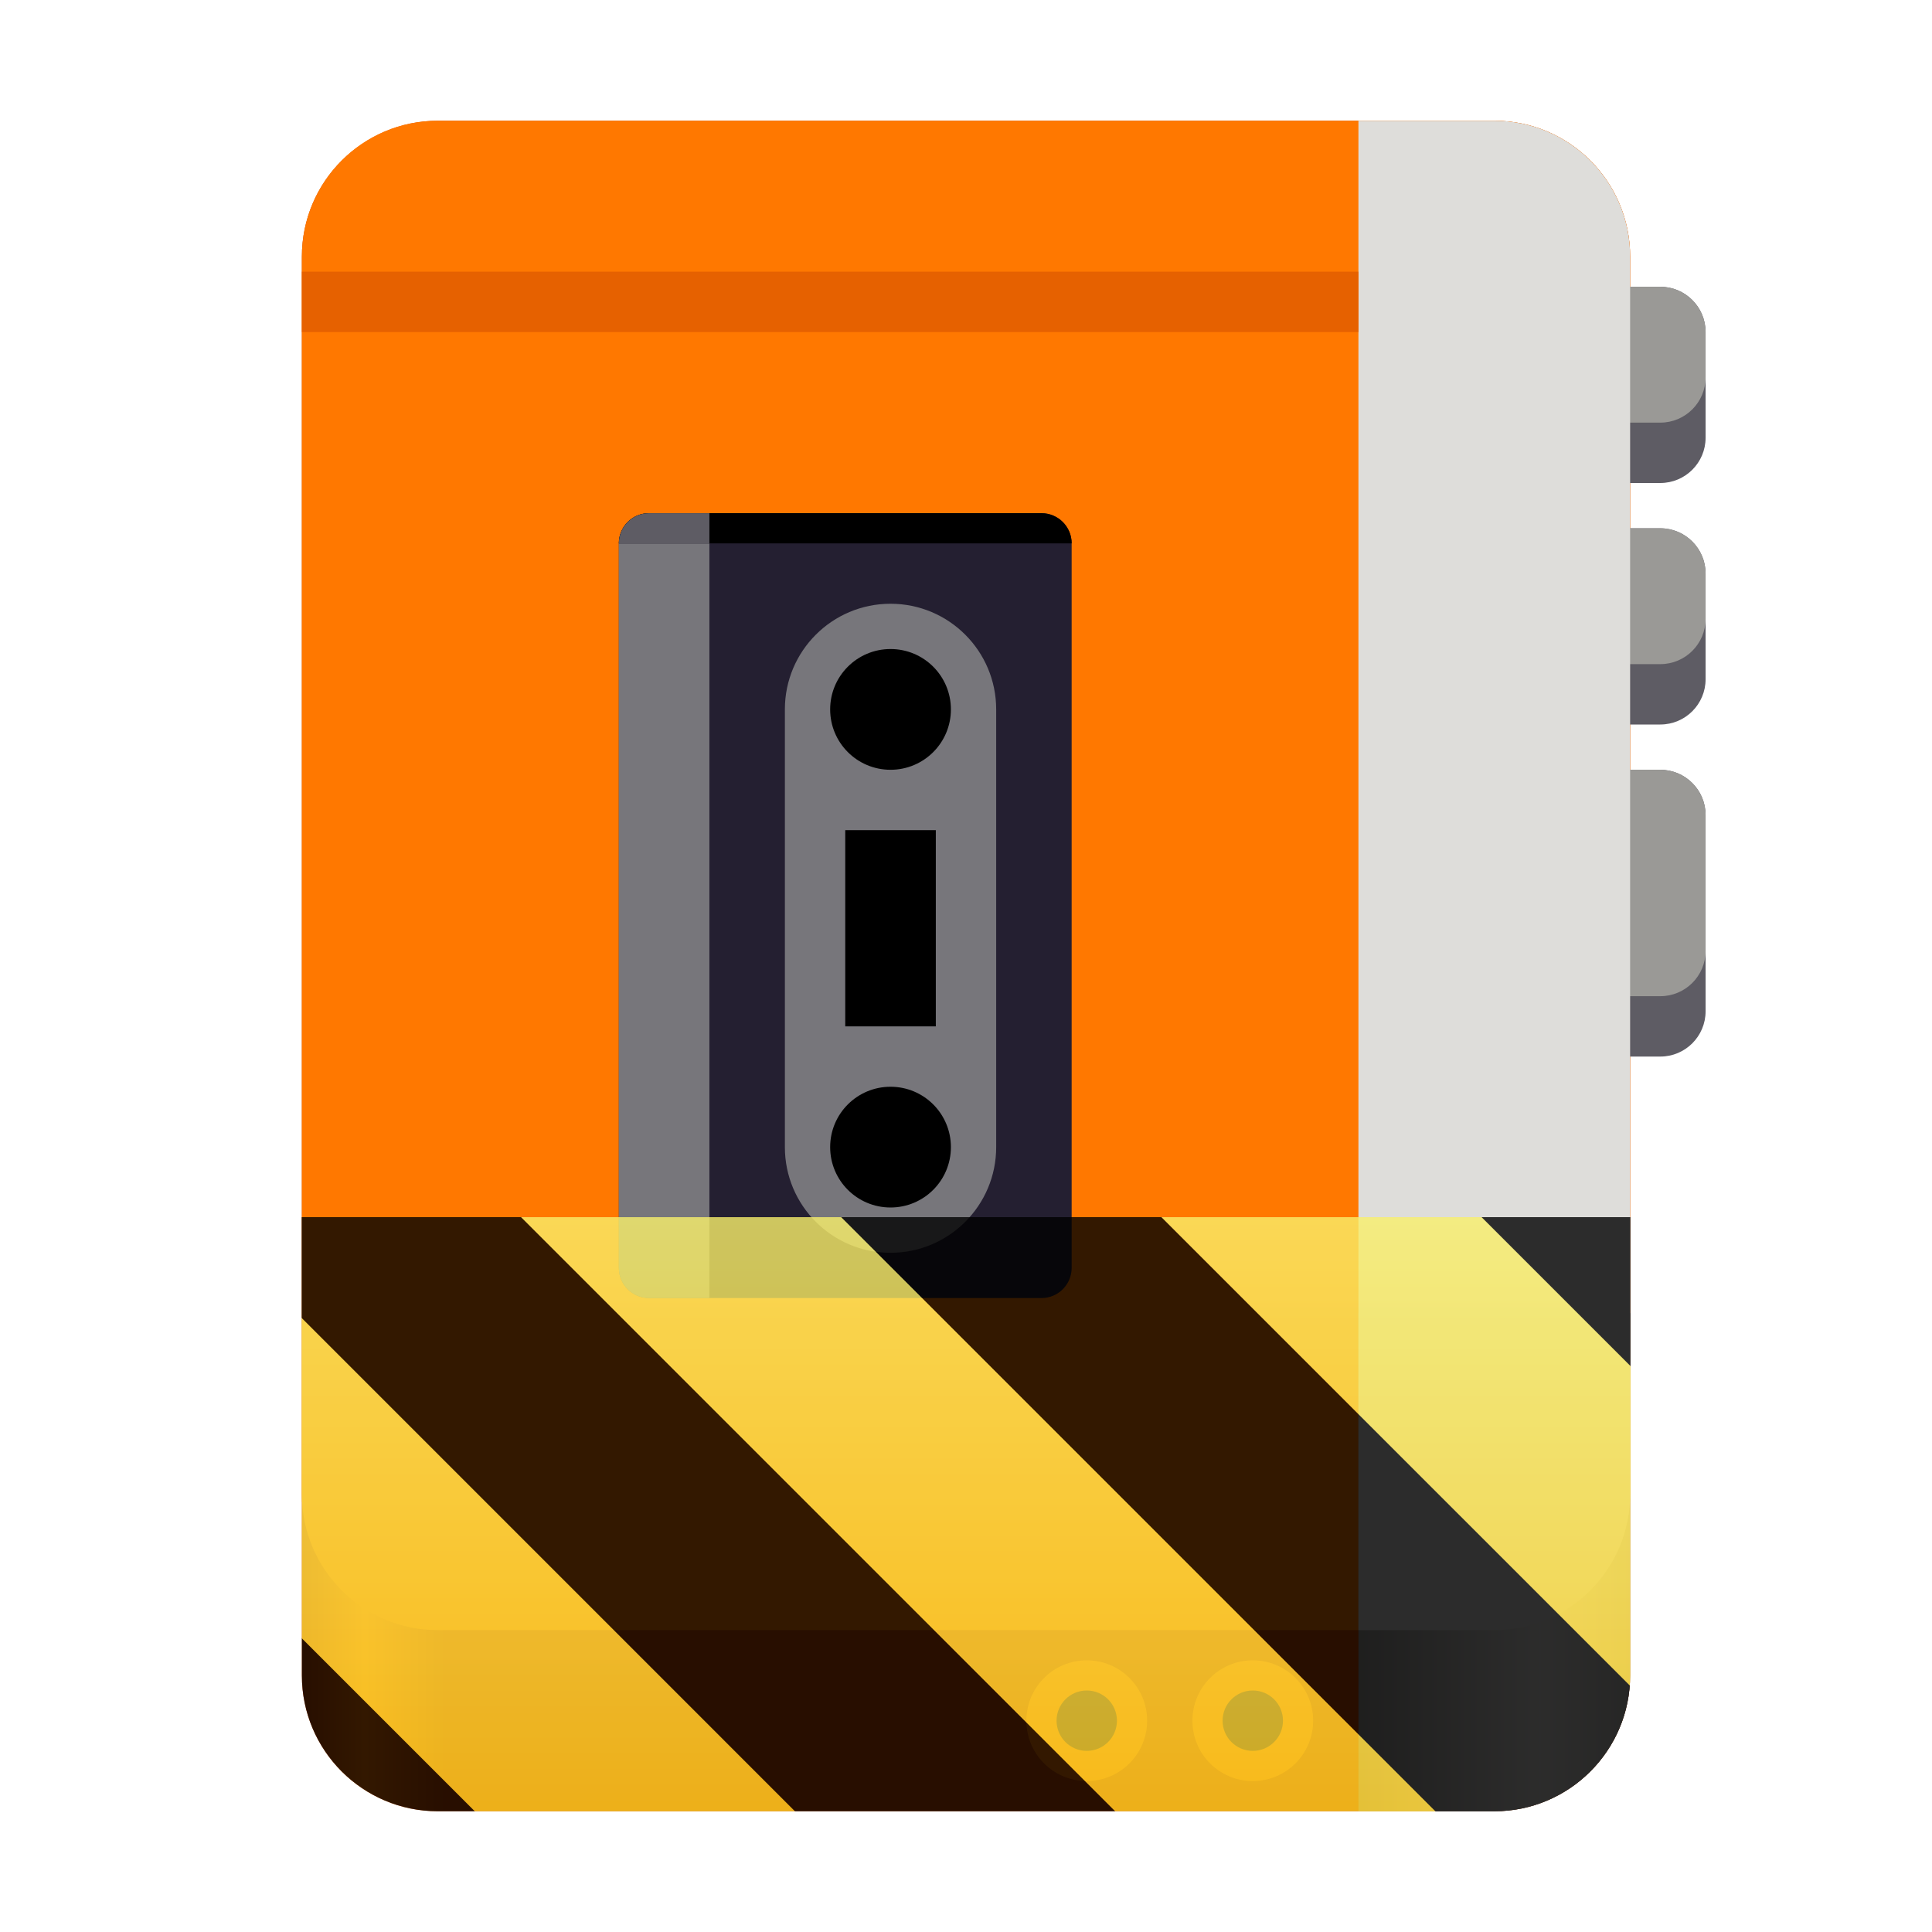
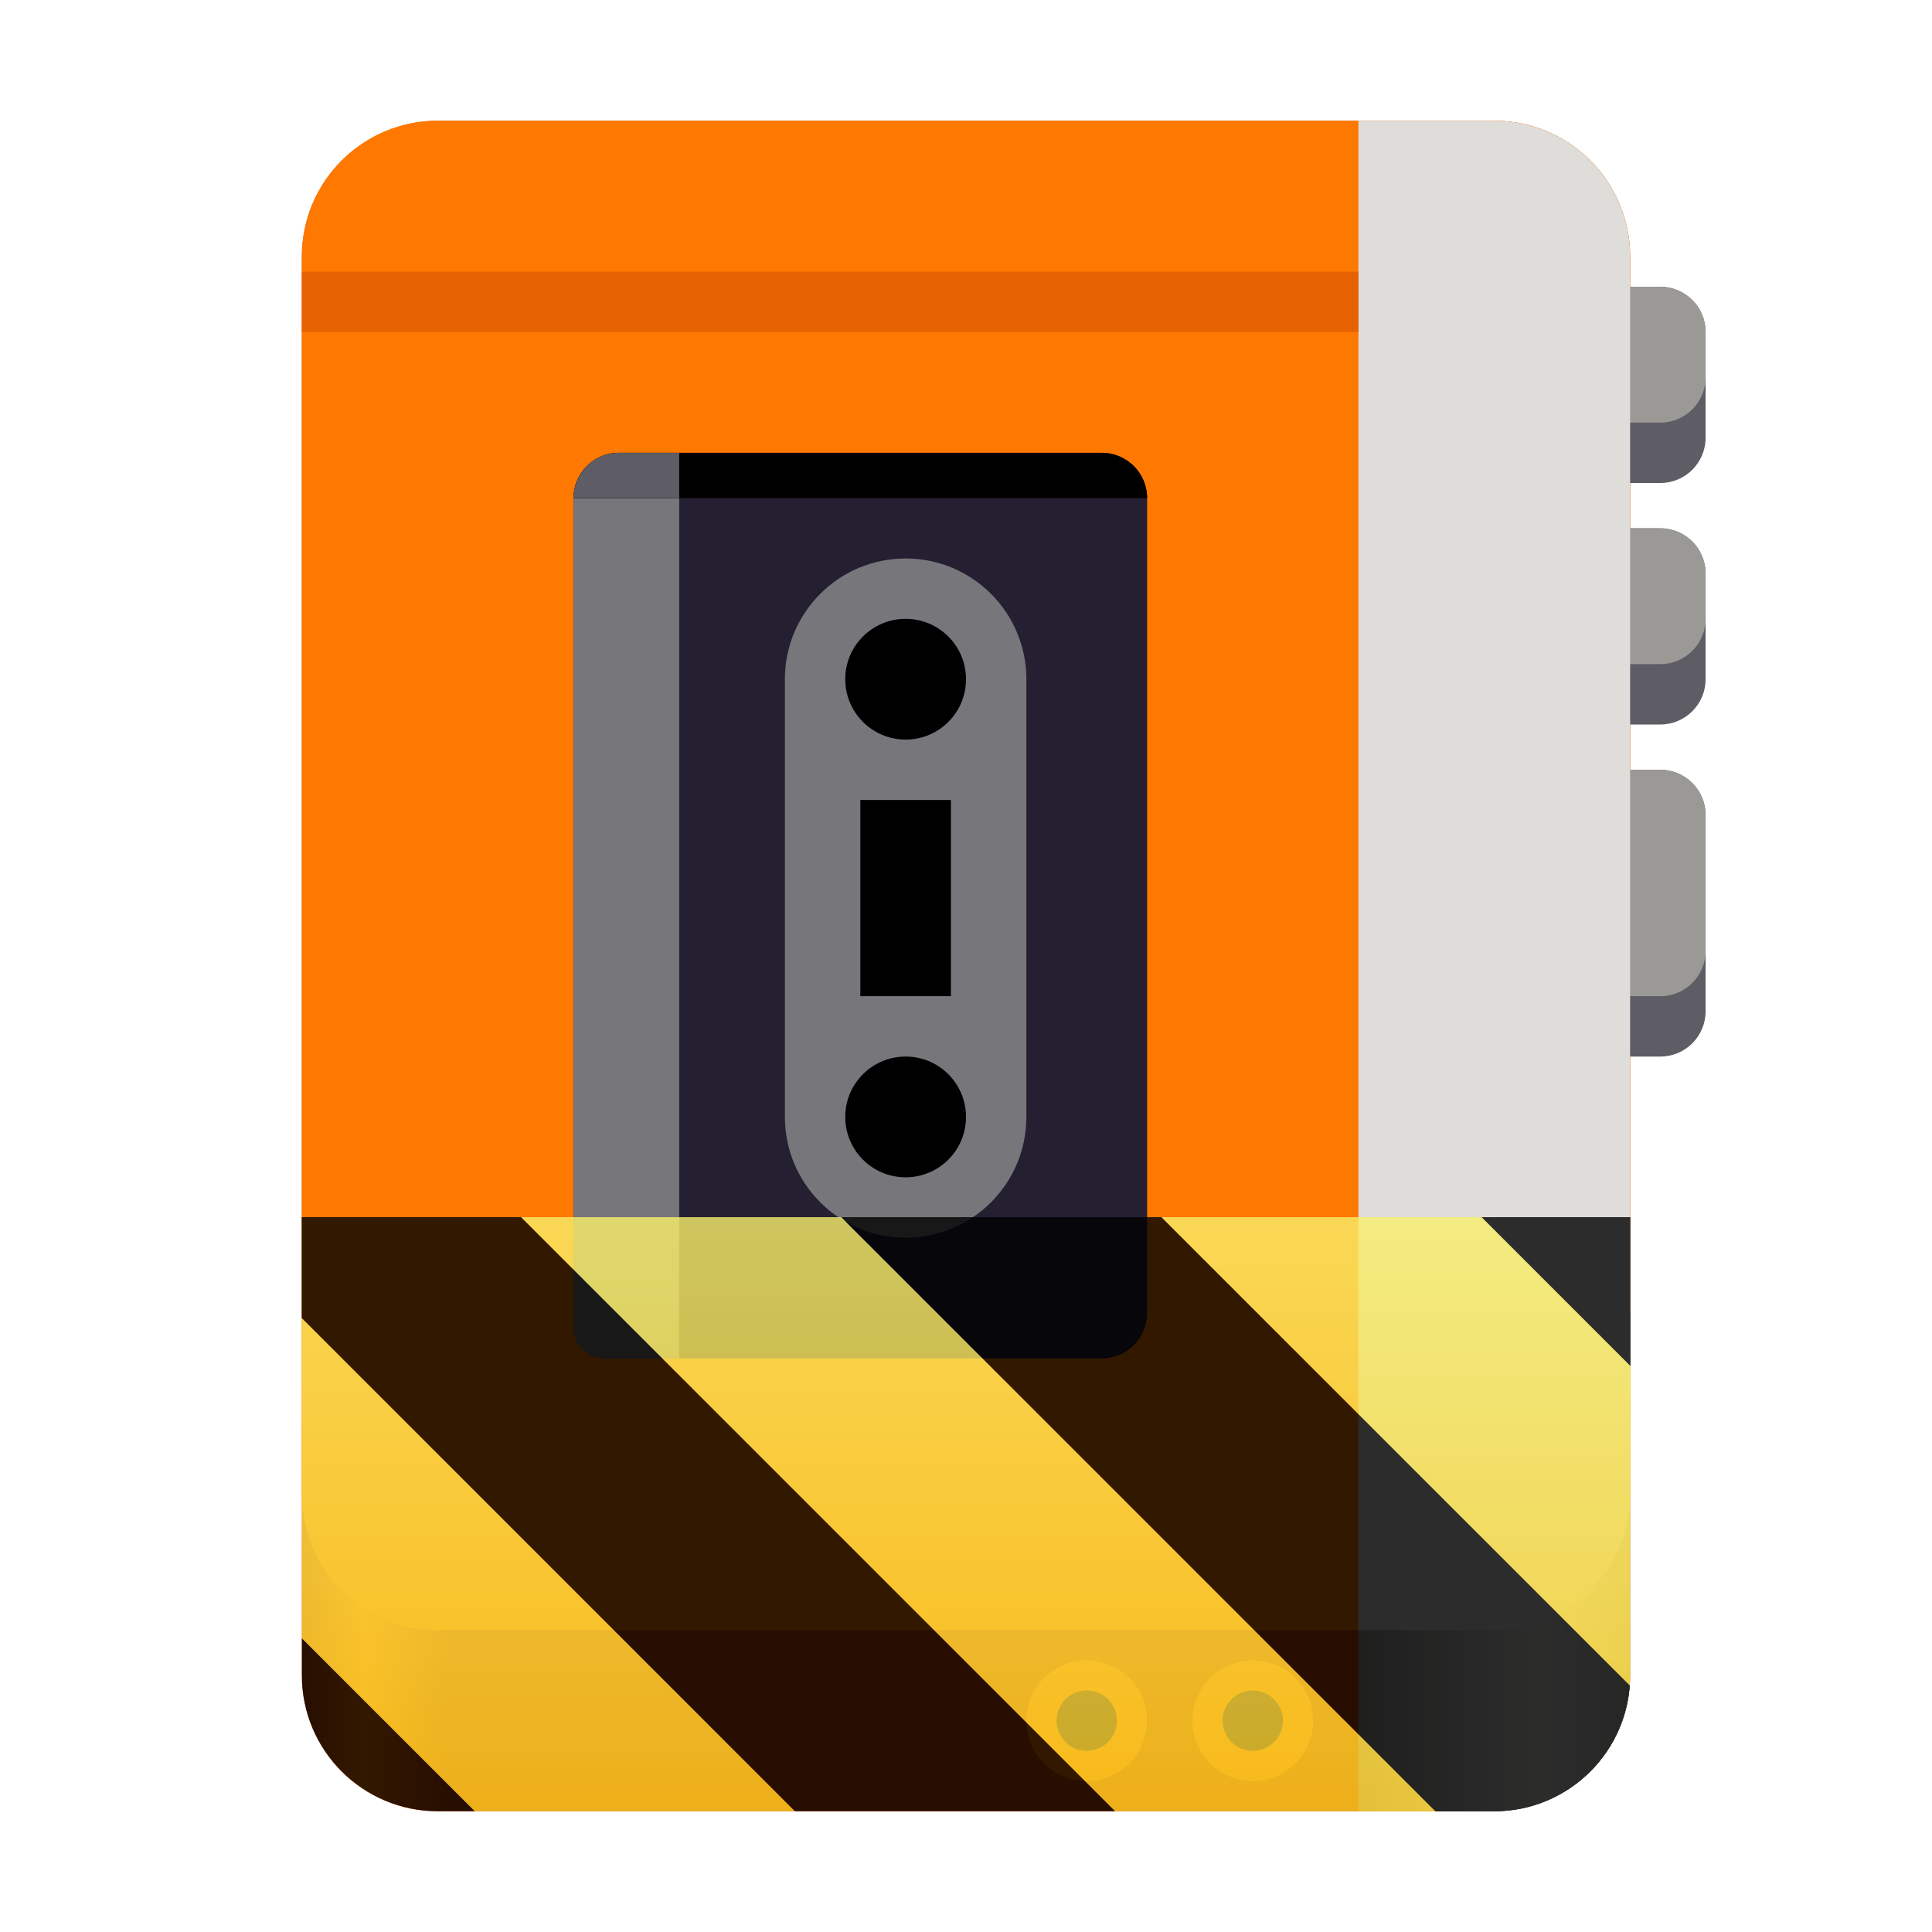
<svg xmlns="http://www.w3.org/2000/svg" height="128px" viewBox="0 0 128 128" width="128px">
  <filter id="a" height="100%" width="100%" x="0%" y="0%">
    <feColorMatrix color-interpolation-filters="sRGB" values="0 0 0 0 1 0 0 0 0 1 0 0 0 0 1 0 0 0 1 0" />
  </filter>
  <linearGradient id="b" gradientUnits="userSpaceOnUse" x1="20" x2="108" y1="120" y2="120">
    <stop offset="0" stop-color="#c64600" />
    <stop offset="0.047" stop-color="#ff7800" />
    <stop offset="0.109" stop-color="#c64600" />
  </linearGradient>
  <linearGradient id="c" gradientUnits="userSpaceOnUse" x1="108" x2="90" y1="120" y2="120">
    <stop offset="0" stop-color="#c0bfbc" />
    <stop offset="0.333" stop-color="#deddda" />
    <stop offset="1" stop-color="#9a9996" />
  </linearGradient>
  <clipPath id="d">
    <rect height="128" width="128" />
  </clipPath>
  <clipPath id="e">
    <rect height="128" width="128" />
  </clipPath>
  <mask id="f">
    <g filter="url(#a)">
      <g clip-path="url(#e)" filter="url(#a)">
        <g clip-path="url(#d)">
          <path d="m 20 17 c 0 -4.969 4.031 -9 9 -9 h 70 c 4.969 0 9 4.031 9 9 v 94 c 0 4.969 -4.031 9 -9 9 h -70 c -4.969 0 -9 -4.031 -9 -9 z m 0 0" fill="url(#b)" />
          <path d="m 29 8 h 70 c 4.969 0 9 4.031 9 9 v 82 c 0 4.969 -4.031 9 -9 9 h -70 c -4.969 0 -9 -4.031 -9 -9 v -82 c 0 -4.969 4.031 -9 9 -9 z m 0 0" fill="#ff7800" />
          <path d="m 90 87 h 18 v 24 c 0 4.969 -4.031 9 -9 9 h -9 z m 0 0" fill="url(#c)" />
          <path d="m 107 51 h 3 c 1.656 0 3 1.344 3 3 v 13 c 0 1.656 -1.344 3 -3 3 h -3 c -1.656 0 -3 -1.344 -3 -3 v -13 c 0 -1.656 1.344 -3 3 -3 z m 0 0" fill="#5e5c64" />
          <path d="m 107 51 h 3 c 1.656 0 3 1.344 3 3 v 9 c 0 1.656 -1.344 3 -3 3 h -3 c -1.656 0 -3 -1.344 -3 -3 v -9 c 0 -1.656 1.344 -3 3 -3 z m 0 0" fill="#9a9996" />
          <path d="m 107 19 h 3 c 1.656 0 3 1.344 3 3 v 7 c 0 1.656 -1.344 3 -3 3 h -3 c -1.656 0 -3 -1.344 -3 -3 v -7 c 0 -1.656 1.344 -3 3 -3 z m 0 0" fill="#5e5c64" />
          <path d="m 107 19 h 3 c 1.656 0 3 1.344 3 3 v 3 c 0 1.656 -1.344 3 -3 3 h -3 c -1.656 0 -3 -1.344 -3 -3 v -3 c 0 -1.656 1.344 -3 3 -3 z m 0 0" fill="#9a9996" />
          <path d="m 107 35 h 3 c 1.656 0 3 1.344 3 3 v 7 c 0 1.656 -1.344 3 -3 3 h -3 c -1.656 0 -3 -1.344 -3 -3 v -7 c 0 -1.656 1.344 -3 3 -3 z m 0 0" fill="#5e5c64" />
          <path d="m 107 35 h 3 c 1.656 0 3 1.344 3 3 v 3 c 0 1.656 -1.344 3 -3 3 h -3 c -1.656 0 -3 -1.344 -3 -3 v -3 c 0 -1.656 1.344 -3 3 -3 z m 0 0" fill="#9a9996" />
          <path d="m 90 8 h 9 c 4.969 0 9 4.031 9 9 v 82 c 0 4.969 -4.031 9 -9 9 h -9 z m 0 0" fill="#deddda" />
-           <path d="m 43 34 h 26 c 1.105 0 2 0.895 2 2 v 48 c 0 1.105 -0.895 2 -2 2 h -26 c -1.105 0 -2 -0.895 -2 -2 v -48 c 0 -1.105 0.895 -2 2 -2 z m 0 0" fill="#241f31" />
-           <path d="m 59 40 c 3.867 0 7 3.133 7 7 v 29 c 0 3.867 -3.133 7 -7 7 s -7 -3.133 -7 -7 v -29 c 0 -3.867 3.133 -7 7 -7 z m 0 0" fill="#77767b" />
-           <path d="m 63 76 c 0 2.211 -1.789 4 -4 4 s -4 -1.789 -4 -4 s 1.789 -4 4 -4 s 4 1.789 4 4 z m 0 0" />
-           <path d="m 63 47 c 0 2.211 -1.789 4 -4 4 s -4 -1.789 -4 -4 s 1.789 -4 4 -4 s 4 1.789 4 4 z m 0 0" />
-           <path d="m 56 55 h 6 v 13 h -6 z m 0 0" />
-           <path d="m 41 36 h 6 v 50 h -4 c -1.105 0 -2 -0.895 -2 -2 z m 0 0" fill="#77767b" />
-           <path d="m 41 36 c 0 -1.105 0.895 -2 2 -2 h 26 c 1.105 0 2 0.895 2 2 z m 0 0" />
-           <path d="m 41 36 c 0 -1.105 0.895 -2 2 -2 h 4 v 2 z m 0 0" fill="#5e5c64" />
+           <path d="m 41 30 h 32 c 1.656 0 3 1.344 3 3 v 54 c 0 1.656 -1.344 3 -3 3 h -32 c -1.656 0 -3 -1.344 -3 -3 v -54 c 0 -1.656 1.344 -3 3 -3 z m 0 0" fill="#241f31" />
+           <path d="m 60 37 c 4.418 0 8 3.582 8 8 v 29 c 0 4.418 -3.582 8 -8 8 s -8 -3.582 -8 -8 v -29 c 0 -4.418 3.582 -8 8 -8 z m 0 0" fill="#77767b" />
+           <path d="m 64 74 c 0 2.211 -1.789 4 -4 4 s -4 -1.789 -4 -4 s 1.789 -4 4 -4 s 4 1.789 4 4 z m 0 0" />
+           <path d="m 64 45 c 0 2.211 -1.789 4 -4 4 s -4 -1.789 -4 -4 s 1.789 -4 4 -4 s 4 1.789 4 4 z m 0 0" />
+           <path d="m 57 53 h 6 v 13 h -6 z m 0 0" />
+           <path d="m 38 33 h 7 v 57 h -5 c -1.105 0 -2 -0.895 -2 -2 z m 0 0" fill="#77767b" />
+           <path d="m 38 33 c 0 -1.656 1.344 -3 3 -3 h 32 c 1.656 0 3 1.344 3 3 z m 0 0" />
+           <path d="m 38 33 c 0 -1.656 1.344 -3 3 -3 h 4 v 3 z m 0 0" fill="#5e5c64" />
          <path d="m 83 110 c 2.211 0 4 1.789 4 4 s -1.789 4 -4 4 s -4 -1.789 -4 -4 s 1.789 -4 4 -4 z m 0 0" fill="#ff7800" />
          <path d="m 83 112 c 1.105 0 2 0.895 2 2 s -0.895 2 -2 2 s -2 -0.895 -2 -2 s 0.895 -2 2 -2 z m 0 0" fill="#241f31" />
          <path d="m 72 110 c 2.211 0 4 1.789 4 4 s -1.789 4 -4 4 s -4 -1.789 -4 -4 s 1.789 -4 4 -4 z m 0 0" fill="#ff7800" />
          <path d="m 72 112 c 1.105 0 2 0.895 2 2 s -0.895 2 -2 2 s -2 -0.895 -2 -2 s 0.895 -2 2 -2 z m 0 0" fill="#241f31" />
          <path d="m 90 20 h -70" fill="none" stroke="#e66100" stroke-width="4" />
        </g>
      </g>
    </g>
  </mask>
  <mask id="g">
    <g filter="url(#a)">
      <rect fill-opacity="0.8" height="184.32" width="184.32" x="-28.16" y="-28.16" />
    </g>
  </mask>
  <linearGradient id="h" gradientTransform="matrix(0 0.37 -0.98462 0 295.385 -30.36)" gradientUnits="userSpaceOnUse" x1="300" x2="428" y1="235" y2="235">
    <stop offset="0" stop-color="#f9f06b" />
    <stop offset="1" stop-color="#f5c211" />
  </linearGradient>
  <clipPath id="i">
    <rect height="128" width="128" />
  </clipPath>
  <clipPath id="j">
    <rect height="128" width="128" />
  </clipPath>
  <path d="m 20 17 c 0 -4.969 4.031 -9 9 -9 h 70 c 4.969 0 9 4.031 9 9 v 94 c 0 4.969 -4.031 9 -9 9 h -70 c -4.969 0 -9 -4.031 -9 -9 z m 0 0" fill="url(#b)" />
  <path d="m 29 8 h 70 c 4.969 0 9 4.031 9 9 v 82 c 0 4.969 -4.031 9 -9 9 h -70 c -4.969 0 -9 -4.031 -9 -9 v -82 c 0 -4.969 4.031 -9 9 -9 z m 0 0" fill="#ff7800" />
  <path d="m 90 87 h 18 v 24 c 0 4.969 -4.031 9 -9 9 h -9 z m 0 0" fill="url(#c)" />
  <path d="m 107 51 h 3 c 1.656 0 3 1.344 3 3 v 13 c 0 1.656 -1.344 3 -3 3 h -3 c -1.656 0 -3 -1.344 -3 -3 v -13 c 0 -1.656 1.344 -3 3 -3 z m 0 0" fill="#5e5c64" />
  <path d="m 107 51 h 3 c 1.656 0 3 1.344 3 3 v 9 c 0 1.656 -1.344 3 -3 3 h -3 c -1.656 0 -3 -1.344 -3 -3 v -9 c 0 -1.656 1.344 -3 3 -3 z m 0 0" fill="#9a9996" />
  <path d="m 107 19 h 3 c 1.656 0 3 1.344 3 3 v 7 c 0 1.656 -1.344 3 -3 3 h -3 c -1.656 0 -3 -1.344 -3 -3 v -7 c 0 -1.656 1.344 -3 3 -3 z m 0 0" fill="#5e5c64" />
  <path d="m 107 19 h 3 c 1.656 0 3 1.344 3 3 v 3 c 0 1.656 -1.344 3 -3 3 h -3 c -1.656 0 -3 -1.344 -3 -3 v -3 c 0 -1.656 1.344 -3 3 -3 z m 0 0" fill="#9a9996" />
  <path d="m 107 35 h 3 c 1.656 0 3 1.344 3 3 v 7 c 0 1.656 -1.344 3 -3 3 h -3 c -1.656 0 -3 -1.344 -3 -3 v -7 c 0 -1.656 1.344 -3 3 -3 z m 0 0" fill="#5e5c64" />
  <path d="m 107 35 h 3 c 1.656 0 3 1.344 3 3 v 3 c 0 1.656 -1.344 3 -3 3 h -3 c -1.656 0 -3 -1.344 -3 -3 v -3 c 0 -1.656 1.344 -3 3 -3 z m 0 0" fill="#9a9996" />
  <path d="m 90 8 h 9 c 4.969 0 9 4.031 9 9 v 82 c 0 4.969 -4.031 9 -9 9 h -9 z m 0 0" fill="#deddda" />
-   <path d="m 43 34 h 26 c 1.105 0 2 0.895 2 2 v 48 c 0 1.105 -0.895 2 -2 2 h -26 c -1.105 0 -2 -0.895 -2 -2 v -48 c 0 -1.105 0.895 -2 2 -2 z m 0 0" fill="#241f31" />
-   <path d="m 59 40 c 3.867 0 7 3.133 7 7 v 29 c 0 3.867 -3.133 7 -7 7 s -7 -3.133 -7 -7 v -29 c 0 -3.867 3.133 -7 7 -7 z m 0 0" fill="#77767b" />
-   <path d="m 63 76 c 0 2.211 -1.789 4 -4 4 s -4 -1.789 -4 -4 s 1.789 -4 4 -4 s 4 1.789 4 4 z m 0 0" />
-   <path d="m 63 47 c 0 2.211 -1.789 4 -4 4 s -4 -1.789 -4 -4 s 1.789 -4 4 -4 s 4 1.789 4 4 z m 0 0" />
-   <path d="m 56 55 h 6 v 13 h -6 z m 0 0" />
-   <path d="m 41 36 h 6 v 50 h -4 c -1.105 0 -2 -0.895 -2 -2 z m 0 0" fill="#77767b" />
-   <path d="m 41 36 c 0 -1.105 0.895 -2 2 -2 h 26 c 1.105 0 2 0.895 2 2 z m 0 0" />
-   <path d="m 41 36 c 0 -1.105 0.895 -2 2 -2 h 4 v 2 z m 0 0" fill="#5e5c64" />
+   <path d="m 41 30 h 32 c 1.656 0 3 1.344 3 3 v 54 c 0 1.656 -1.344 3 -3 3 h -32 c -1.656 0 -3 -1.344 -3 -3 v -54 c 0 -1.656 1.344 -3 3 -3 z m 0 0" fill="#241f31" />
+   <path d="m 60 37 c 4.418 0 8 3.582 8 8 v 29 c 0 4.418 -3.582 8 -8 8 s -8 -3.582 -8 -8 v -29 c 0 -4.418 3.582 -8 8 -8 z m 0 0" fill="#77767b" />
+   <path d="m 64 74 c 0 2.211 -1.789 4 -4 4 s -4 -1.789 -4 -4 s 1.789 -4 4 -4 s 4 1.789 4 4 z m 0 0" />
+   <path d="m 64 45 c 0 2.211 -1.789 4 -4 4 s -4 -1.789 -4 -4 s 1.789 -4 4 -4 s 4 1.789 4 4 z m 0 0" />
+   <path d="m 57 53 h 6 v 13 h -6 z m 0 0" />
+   <path d="m 38 33 h 7 v 57 h -5 c -1.105 0 -2 -0.895 -2 -2 z m 0 0" fill="#77767b" />
+   <path d="m 38 33 c 0 -1.656 1.344 -3 3 -3 h 32 c 1.656 0 3 1.344 3 3 z m 0 0" />
+   <path d="m 38 33 c 0 -1.656 1.344 -3 3 -3 h 4 v 3 z m 0 0" fill="#5e5c64" />
  <path d="m 83 110 c 2.211 0 4 1.789 4 4 s -1.789 4 -4 4 s -4 -1.789 -4 -4 s 1.789 -4 4 -4 z m 0 0" fill="#ff7800" />
  <path d="m 83 112 c 1.105 0 2 0.895 2 2 s -0.895 2 -2 2 s -2 -0.895 -2 -2 s 0.895 -2 2 -2 z m 0 0" fill="#241f31" />
  <path d="m 72 110 c 2.211 0 4 1.789 4 4 s -1.789 4 -4 4 s -4 -1.789 -4 -4 s 1.789 -4 4 -4 z m 0 0" fill="#ff7800" />
  <path d="m 72 112 c 1.105 0 2 0.895 2 2 s -0.895 2 -2 2 s -2 -0.895 -2 -2 s 0.895 -2 2 -2 z m 0 0" fill="#241f31" />
  <path d="m 90 20 h -70" fill="none" stroke="#e66100" stroke-width="4" />
  <g mask="url(#f)">
    <g clip-path="url(#j)">
      <g mask="url(#g)">
        <g clip-path="url(#i)">
          <path d="m 128 80.641 v 47.359 h -128 v -47.359 z m 0 0" fill="url(#h)" />
          <path d="m 13.309 80.641 l 47.355 47.359 h 21.215 l -47.359 -47.359 z m 42.422 0 l 47.363 47.359 h 21.215 l -47.363 -47.359 z m 42.43 0 l 29.84 29.84 v -21.211 l -8.629 -8.629 z m -98.16 7.906 v 21.215 l 18.238 18.238 h 21.215 z m 0 0" />
        </g>
      </g>
    </g>
  </g>
</svg>
